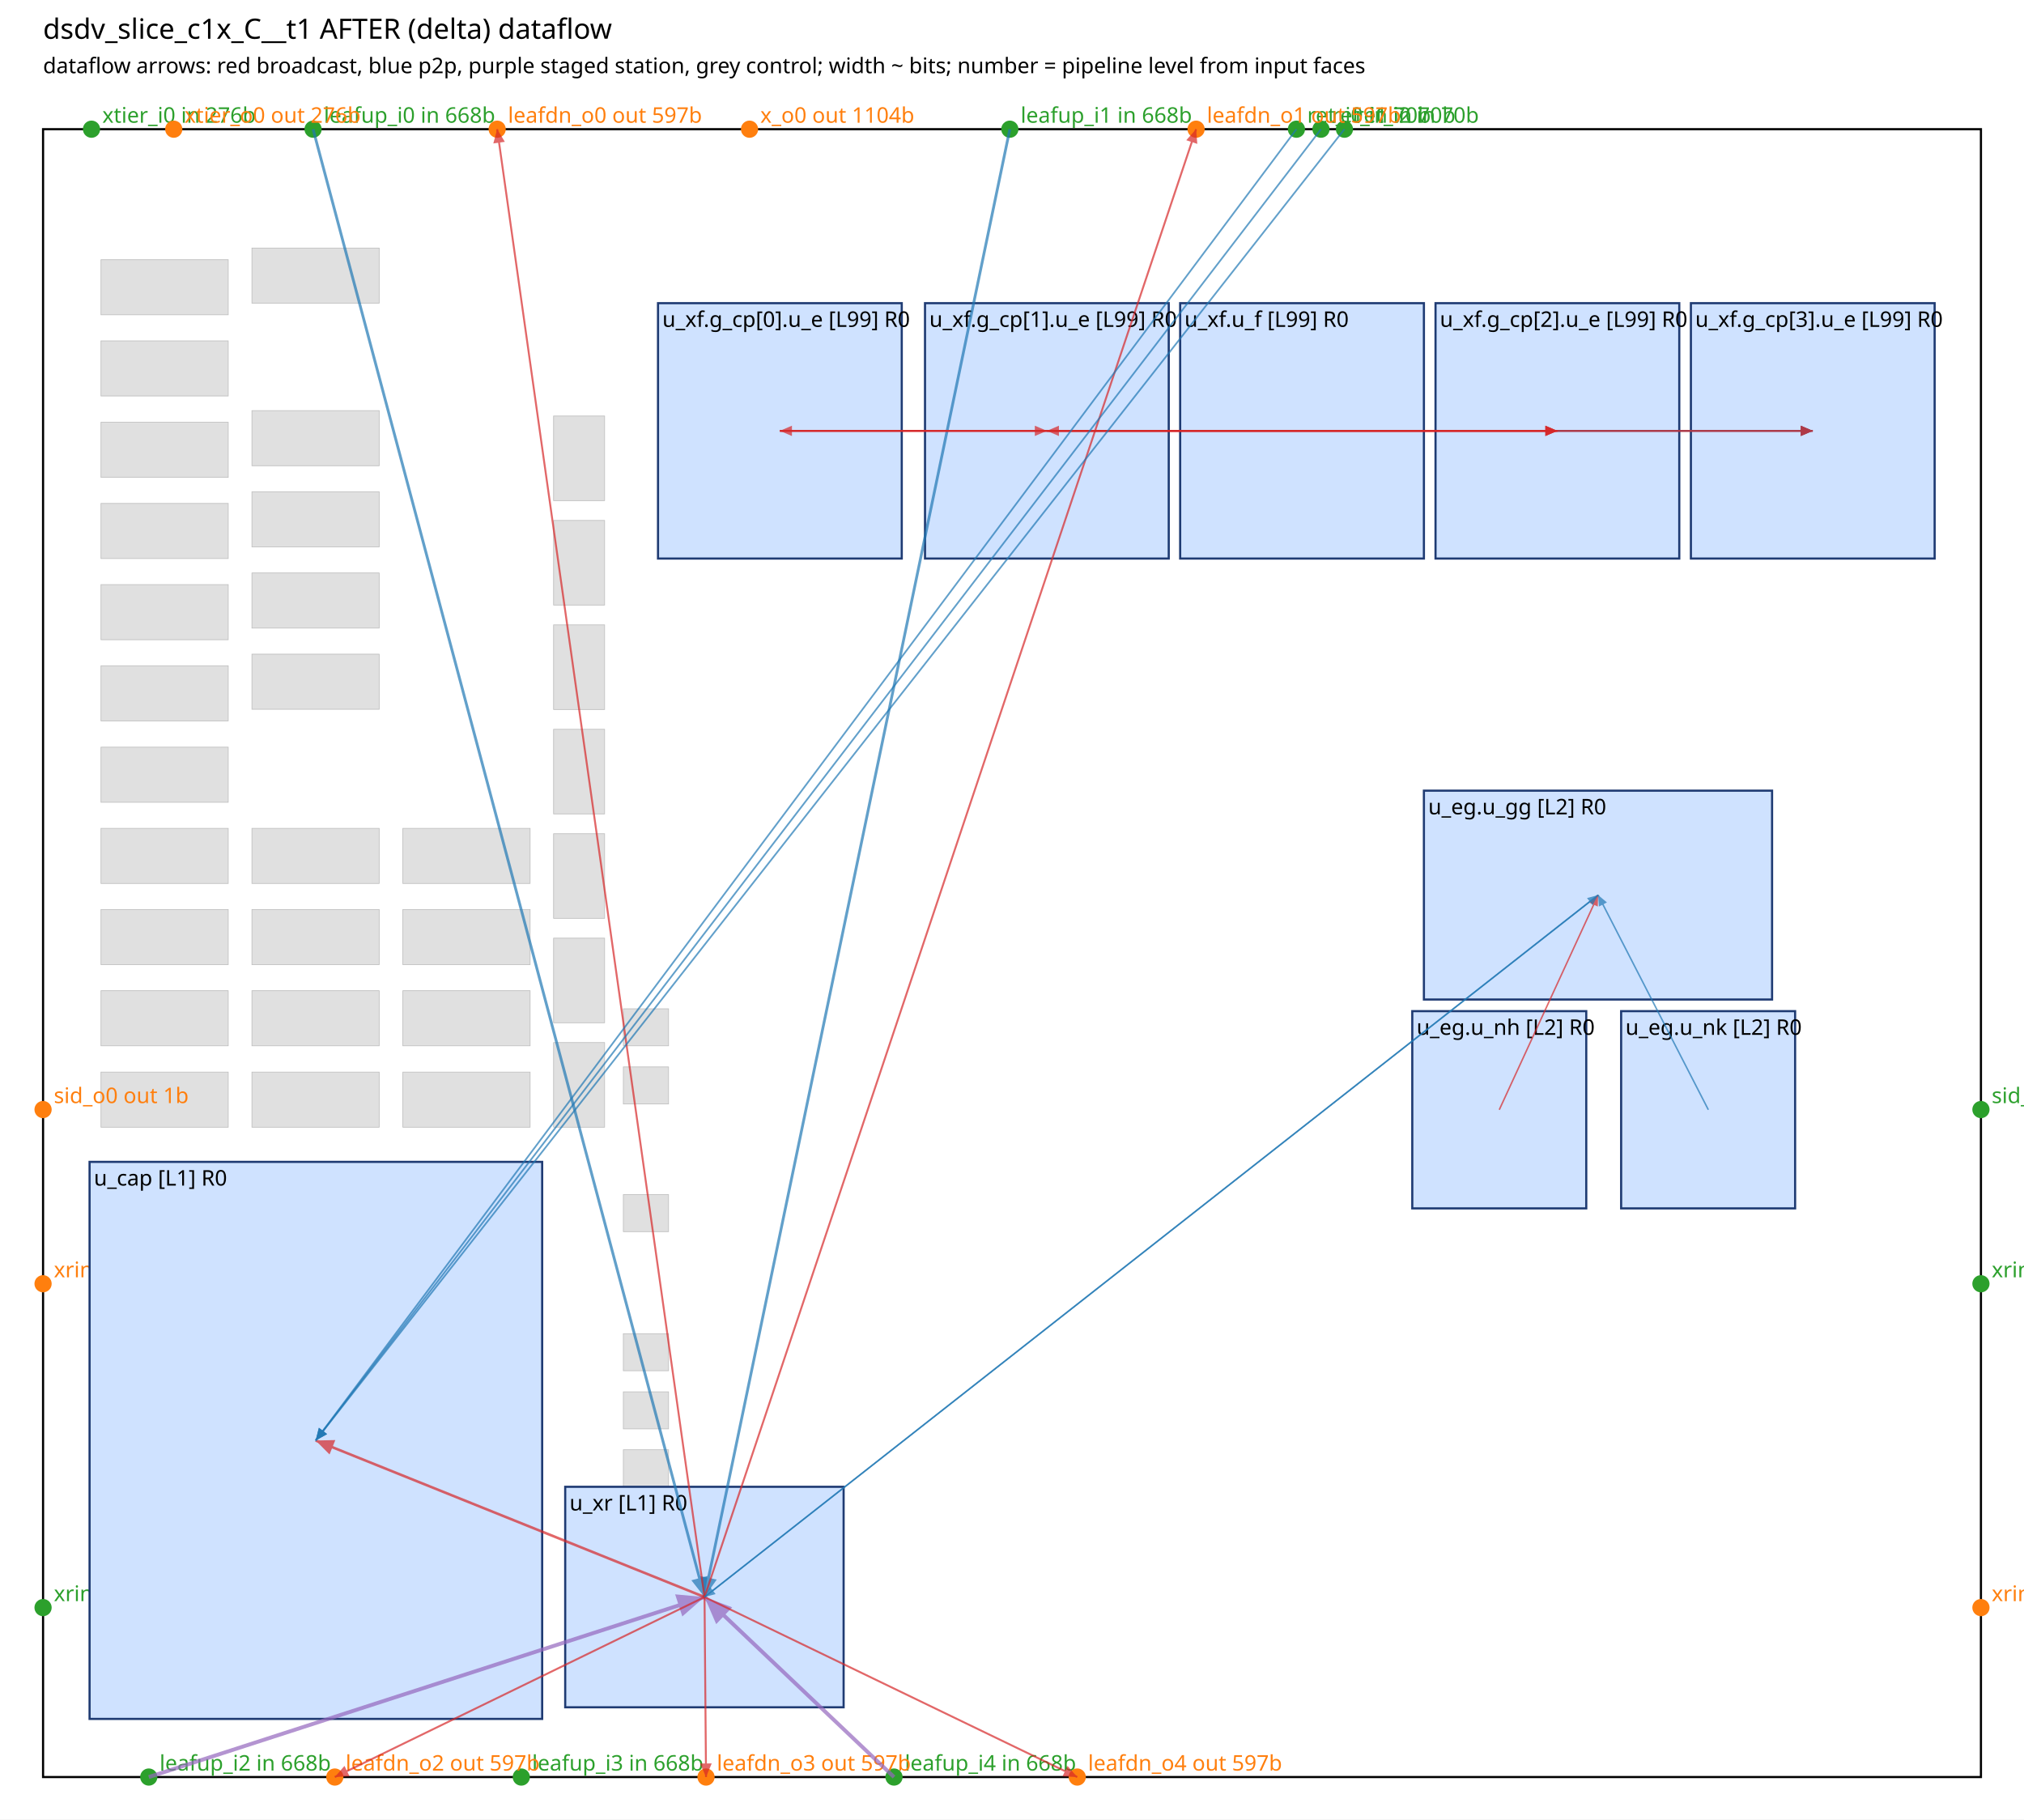
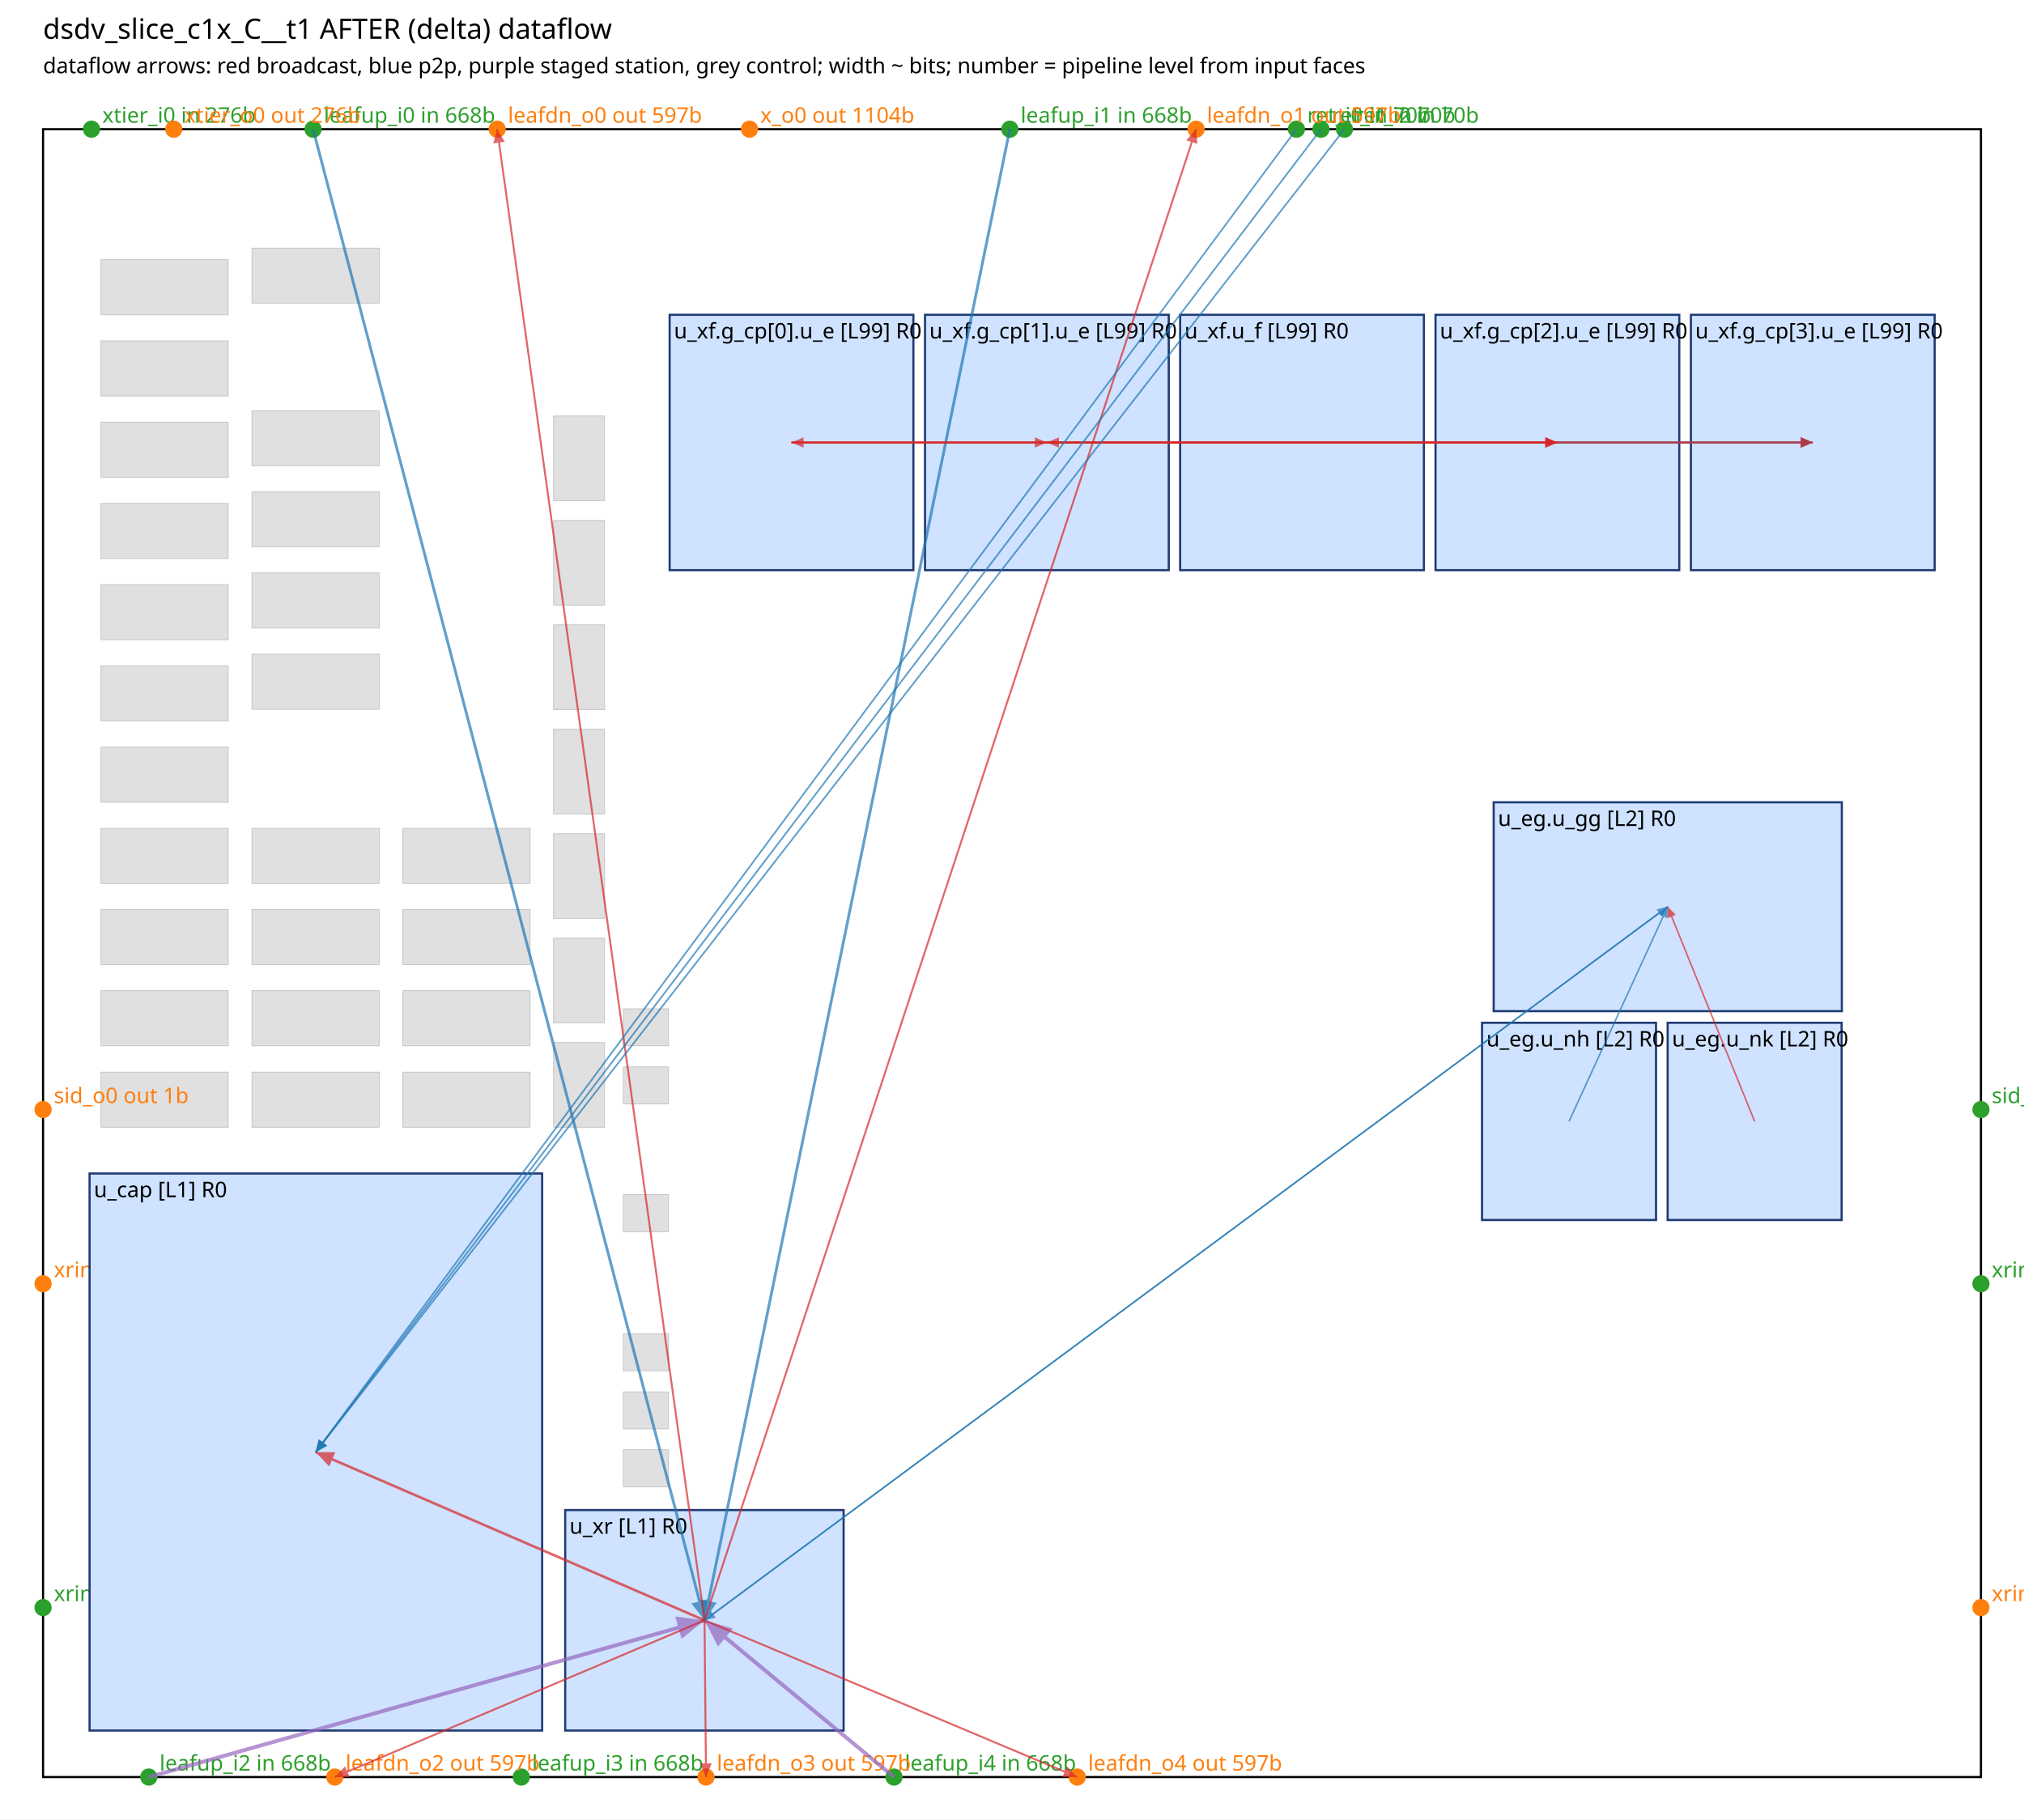
<svg xmlns="http://www.w3.org/2000/svg" width="940" height="845" font-family="sans-serif" font-size="10">
  <defs>
    <marker id="ar" markerWidth="8" markerHeight="8" refX="7" refY="3" orient="auto">
      <path d="M0,0 L7,3 L0,6 z" fill="context-stroke" />
    </marker>
  </defs>
  <rect width="100%" height="100%" fill="white" />
  <text x="20" y="18" font-size="13">dsdv_slice_c1x_C__t1 AFTER (delta) dataflow</text>
  <text x="20" y="34">dataflow arrows: red broadcast, blue p2p, purple staged station, grey control; width ~ bits; number = pipeline level from input faces</text>
  <rect x="20.0" y="60.0" width="900.0" height="765.3" fill="none" stroke="black" />
  <rect x="46.9" y="497.9" width="59.1" height="25.6" fill="#e0e0e0" stroke="#bbb" stroke-width="0.3" />
  <rect x="46.9" y="460.1" width="59.1" height="25.6" fill="#e0e0e0" stroke="#bbb" stroke-width="0.3" />
  <rect x="46.9" y="422.4" width="59.1" height="25.6" fill="#e0e0e0" stroke="#bbb" stroke-width="0.3" />
  <rect x="46.9" y="384.7" width="59.1" height="25.6" fill="#e0e0e0" stroke="#bbb" stroke-width="0.3" />
  <rect x="46.9" y="347.0" width="59.1" height="25.6" fill="#e0e0e0" stroke="#bbb" stroke-width="0.3" />
  <rect x="46.9" y="309.2" width="59.1" height="25.6" fill="#e0e0e0" stroke="#bbb" stroke-width="0.3" />
  <rect x="46.9" y="271.5" width="59.1" height="25.6" fill="#e0e0e0" stroke="#bbb" stroke-width="0.3" />
  <rect x="46.9" y="233.8" width="59.1" height="25.6" fill="#e0e0e0" stroke="#bbb" stroke-width="0.3" />
  <rect x="46.9" y="196.1" width="59.1" height="25.6" fill="#e0e0e0" stroke="#bbb" stroke-width="0.3" />
  <rect x="46.9" y="158.3" width="59.1" height="25.6" fill="#e0e0e0" stroke="#bbb" stroke-width="0.3" />
  <rect x="46.9" y="120.6" width="59.1" height="25.6" fill="#e0e0e0" stroke="#bbb" stroke-width="0.3" />
  <rect x="117.0" y="497.9" width="59.1" height="25.6" fill="#e0e0e0" stroke="#bbb" stroke-width="0.3" />
  <rect x="117.0" y="460.1" width="59.1" height="25.6" fill="#e0e0e0" stroke="#bbb" stroke-width="0.3" />
  <rect x="117.0" y="422.4" width="59.1" height="25.6" fill="#e0e0e0" stroke="#bbb" stroke-width="0.3" />
  <rect x="117.0" y="384.7" width="59.1" height="25.6" fill="#e0e0e0" stroke="#bbb" stroke-width="0.3" />
  <rect x="117.0" y="303.8" width="59.1" height="25.6" fill="#e0e0e0" stroke="#bbb" stroke-width="0.3" />
  <rect x="117.0" y="266.1" width="59.1" height="25.6" fill="#e0e0e0" stroke="#bbb" stroke-width="0.3" />
  <rect x="117.0" y="228.4" width="59.1" height="25.6" fill="#e0e0e0" stroke="#bbb" stroke-width="0.3" />
  <rect x="117.0" y="190.7" width="59.1" height="25.6" fill="#e0e0e0" stroke="#bbb" stroke-width="0.3" />
  <rect x="117.0" y="115.2" width="59.1" height="25.6" fill="#e0e0e0" stroke="#bbb" stroke-width="0.3" />
  <rect x="187.1" y="497.9" width="59.1" height="25.6" fill="#e0e0e0" stroke="#bbb" stroke-width="0.3" />
  <rect x="187.1" y="460.1" width="59.1" height="25.6" fill="#e0e0e0" stroke="#bbb" stroke-width="0.3" />
  <rect x="187.1" y="422.4" width="59.1" height="25.6" fill="#e0e0e0" stroke="#bbb" stroke-width="0.3" />
  <rect x="187.1" y="384.7" width="59.1" height="25.6" fill="#e0e0e0" stroke="#bbb" stroke-width="0.3" />
  <rect x="257.1" y="484.2" width="23.7" height="39.3" fill="#e0e0e0" stroke="#bbb" stroke-width="0.3" />
  <rect x="257.1" y="435.7" width="23.7" height="39.3" fill="#e0e0e0" stroke="#bbb" stroke-width="0.3" />
  <rect x="257.1" y="387.2" width="23.7" height="39.3" fill="#e0e0e0" stroke="#bbb" stroke-width="0.3" />
  <rect x="257.1" y="338.7" width="23.7" height="39.3" fill="#e0e0e0" stroke="#bbb" stroke-width="0.3" />
  <rect x="257.1" y="290.2" width="23.7" height="39.3" fill="#e0e0e0" stroke="#bbb" stroke-width="0.3" />
  <rect x="257.1" y="241.7" width="23.7" height="39.3" fill="#e0e0e0" stroke="#bbb" stroke-width="0.3" />
  <rect x="257.1" y="193.2" width="23.7" height="39.3" fill="#e0e0e0" stroke="#bbb" stroke-width="0.3" />
  <rect x="289.5" y="673.3" width="21.0" height="17.2" fill="#e0e0e0" stroke="#bbb" stroke-width="0.3" />
  <rect x="289.5" y="646.4" width="21.0" height="17.2" fill="#e0e0e0" stroke="#bbb" stroke-width="0.3" />
  <rect x="289.5" y="619.4" width="21.0" height="17.2" fill="#e0e0e0" stroke="#bbb" stroke-width="0.3" />
  <rect x="289.5" y="554.8" width="21.0" height="17.2" fill="#e0e0e0" stroke="#bbb" stroke-width="0.3" />
  <rect x="289.5" y="495.5" width="21.0" height="17.2" fill="#e0e0e0" stroke="#bbb" stroke-width="0.3" />
  <rect x="289.5" y="468.5" width="21.0" height="17.2" fill="#e0e0e0" stroke="#bbb" stroke-width="0.3" />
  <circle cx="920.0" cy="596.2" r="4" fill="#2ca02c" />
  <text x="925.0" y="593.2" fill="#2ca02c">xring_i0 in 1104b</text>
  <circle cx="920.0" cy="515.3" r="4" fill="#2ca02c" />
  <text x="925.0" y="512.3" fill="#2ca02c">sid_i0 in 1b</text>
  <circle cx="42.5" cy="60.0" r="4" fill="#2ca02c" />
  <text x="47.5" y="57.0" fill="#2ca02c">xtier_i0 in 276b</text>
  <circle cx="145.4" cy="60.0" r="4" fill="#2ca02c" />
  <text x="150.4" y="57.0" fill="#2ca02c">leafup_i0 in 668b</text>
  <circle cx="469.0" cy="60.0" r="4" fill="#2ca02c" />
  <text x="474.0" y="57.0" fill="#2ca02c">leafup_i1 in 668b</text>
  <circle cx="602.1" cy="60.0" r="4" fill="#2ca02c" />
  <text x="607.1" y="57.0" fill="#2ca02c">ret_i0 in 70b</text>
  <circle cx="613.5" cy="60.0" r="4" fill="#2ca02c" />
  <text x="618.5" y="57.0" fill="#2ca02c">ret_i1 in 70b</text>
  <circle cx="624.4" cy="60.0" r="4" fill="#2ca02c" />
  <text x="629.4" y="57.0" fill="#2ca02c">ret_i2 in 70b</text>
  <circle cx="69.1" cy="825.3" r="4" fill="#2ca02c" />
  <text x="74.1" y="822.3" fill="#2ca02c">leafup_i2 in 668b</text>
  <circle cx="242.1" cy="825.3" r="4" fill="#2ca02c" />
  <text x="247.1" y="822.3" fill="#2ca02c">leafup_i3 in 668b</text>
  <circle cx="415.2" cy="825.3" r="4" fill="#2ca02c" />
  <text x="420.2" y="822.3" fill="#2ca02c">leafup_i4 in 668b</text>
  <circle cx="20.0" cy="746.6" r="4" fill="#2ca02c" />
  <text x="25.0" y="743.6" fill="#2ca02c">xring_i1 in 1104b</text>
  <circle cx="920.0" cy="746.6" r="4" fill="#ff7f0e" />
  <text x="925.0" y="743.6" fill="#ff7f0e">xring_o0 out 1104b</text>
  <circle cx="80.7" cy="60.0" r="4" fill="#ff7f0e" />
  <text x="85.7" y="57.0" fill="#ff7f0e">xtier_o0 out 276b</text>
  <circle cx="230.9" cy="60.0" r="4" fill="#ff7f0e" />
  <text x="235.9" y="57.0" fill="#ff7f0e">leafdn_o0 out 597b</text>
  <circle cx="348.1" cy="60.0" r="4" fill="#ff7f0e" />
  <text x="353.1" y="57.0" fill="#ff7f0e">x_o0 out 1104b</text>
  <circle cx="555.5" cy="60.0" r="4" fill="#ff7f0e" />
  <text x="560.5" y="57.0" fill="#ff7f0e">leafdn_o1 out 597b</text>
  <circle cx="155.5" cy="825.3" r="4" fill="#ff7f0e" />
  <text x="160.5" y="822.3" fill="#ff7f0e">leafdn_o2 out 597b</text>
  <circle cx="327.9" cy="825.3" r="4" fill="#ff7f0e" />
  <text x="332.9" y="822.3" fill="#ff7f0e">leafdn_o3 out 597b</text>
  <circle cx="500.3" cy="825.3" r="4" fill="#ff7f0e" />
  <text x="505.3" y="822.3" fill="#ff7f0e">leafdn_o4 out 597b</text>
  <circle cx="20.0" cy="596.2" r="4" fill="#ff7f0e" />
  <text x="25.0" y="593.2" fill="#ff7f0e">xring_o1 out 1104b</text>
  <circle cx="20.0" cy="515.3" r="4" fill="#ff7f0e" />
  <text x="25.0" y="512.3" fill="#ff7f0e">sid_o0 out 1b</text>
-   <rect x="41.6" y="539.6" width="210.2" height="258.7" fill="#cfe2ff" stroke="#1f3b73" />
-   <text x="43.6" y="550.6">u_cap [L1] R0</text>
-   <rect x="262.5" y="690.5" width="129.3" height="102.4" fill="#cfe2ff" stroke="#1f3b73" />
-   <text x="264.5" y="701.5">u_xr [L1] R0</text>
-   <rect x="655.9" y="469.6" width="80.8" height="91.6" fill="#cfe2ff" stroke="#1f3b73" />
-   <text x="657.9" y="480.6">u_eg.u_nh [L2] R0</text>
-   <rect x="752.9" y="469.6" width="80.8" height="91.6" fill="#cfe2ff" stroke="#1f3b73" />
-   <text x="754.9" y="480.6">u_eg.u_nk [L2] R0</text>
-   <rect x="661.3" y="367.2" width="161.7" height="97.0" fill="#cfe2ff" stroke="#1f3b73" />
-   <text x="663.3" y="378.2">u_eg.u_gg [L2] R0</text>
-   <rect x="305.6" y="140.8" width="113.2" height="118.6" fill="#cfe2ff" stroke="#1f3b73" />
-   <text x="307.6" y="151.8">u_xf.g_cp[0].u_e [L99] R0</text>
-   <rect x="429.6" y="140.8" width="113.2" height="118.6" fill="#cfe2ff" stroke="#1f3b73" />
-   <text x="431.6" y="151.8">u_xf.g_cp[1].u_e [L99] R0</text>
-   <rect x="548.1" y="140.8" width="113.2" height="118.6" fill="#cfe2ff" stroke="#1f3b73" />
-   <text x="550.1" y="151.8">u_xf.u_f [L99] R0</text>
-   <rect x="666.7" y="140.8" width="113.2" height="118.6" fill="#cfe2ff" stroke="#1f3b73" />
-   <text x="668.7" y="151.8">u_xf.g_cp[2].u_e [L99] R0</text>
-   <rect x="785.3" y="140.8" width="113.2" height="118.6" fill="#cfe2ff" stroke="#1f3b73" />
-   <text x="787.3" y="151.8">u_xf.g_cp[3].u_e [L99] R0</text>
-   <line x1="69.1" y1="825.3" x2="327.2" y2="741.7" stroke="#9467bd" stroke-width="1.8" opacity="0.7" marker-end="url(#ar)" />
-   <line x1="415.2" y1="825.3" x2="327.2" y2="741.7" stroke="#9467bd" stroke-width="1.8" opacity="0.7" marker-end="url(#ar)" />
-   <line x1="145.4" y1="60.0" x2="327.2" y2="741.7" stroke="#1f77b4" stroke-width="1.3" opacity="0.7" marker-end="url(#ar)" />
-   <line x1="469.0" y1="60.0" x2="327.2" y2="741.7" stroke="#1f77b4" stroke-width="1.3" opacity="0.7" marker-end="url(#ar)" />
-   <line x1="327.2" y1="741.7" x2="146.6" y2="669.0" stroke="#d62728" stroke-width="1.2" opacity="0.7" marker-end="url(#ar)" />
-   <line x1="327.2" y1="741.7" x2="230.9" y2="60.0" stroke="#d62728" stroke-width="0.9" opacity="0.7" marker-end="url(#ar)" />
-   <line x1="327.2" y1="741.7" x2="555.5" y2="60.0" stroke="#d62728" stroke-width="0.9" opacity="0.7" marker-end="url(#ar)" />
-   <line x1="327.2" y1="741.7" x2="155.5" y2="825.3" stroke="#d62728" stroke-width="0.9" opacity="0.7" marker-end="url(#ar)" />
-   <line x1="327.2" y1="741.7" x2="327.9" y2="825.3" stroke="#d62728" stroke-width="0.9" opacity="0.7" marker-end="url(#ar)" />
-   <line x1="327.2" y1="741.7" x2="500.3" y2="825.3" stroke="#d62728" stroke-width="0.9" opacity="0.7" marker-end="url(#ar)" />
-   <line x1="362.2" y1="200.1" x2="841.9" y2="200.1" stroke="#d62728" stroke-width="0.8" opacity="0.7" marker-end="url(#ar)" />
-   <line x1="486.2" y1="200.1" x2="841.9" y2="200.1" stroke="#d62728" stroke-width="0.8" opacity="0.7" marker-end="url(#ar)" />
-   <line x1="723.3" y1="200.1" x2="841.9" y2="200.1" stroke="#1f77b4" stroke-width="0.8" opacity="0.7" marker-end="url(#ar)" />
-   <line x1="362.2" y1="200.1" x2="723.3" y2="200.1" stroke="#d62728" stroke-width="0.8" opacity="0.7" marker-end="url(#ar)" />
-   <line x1="486.2" y1="200.1" x2="723.3" y2="200.1" stroke="#d62728" stroke-width="0.8" opacity="0.7" marker-end="url(#ar)" />
-   <line x1="362.2" y1="200.1" x2="486.2" y2="200.1" stroke="#d62728" stroke-width="0.8" opacity="0.7" marker-end="url(#ar)" />
-   <line x1="604.7" y1="200.1" x2="841.9" y2="200.1" stroke="#d62728" stroke-width="0.8" opacity="0.7" marker-end="url(#ar)" />
-   <line x1="604.7" y1="200.1" x2="723.3" y2="200.1" stroke="#d62728" stroke-width="0.8" opacity="0.7" marker-end="url(#ar)" />
-   <line x1="604.7" y1="200.1" x2="486.2" y2="200.1" stroke="#d62728" stroke-width="0.8" opacity="0.7" marker-end="url(#ar)" />
-   <line x1="604.7" y1="200.1" x2="362.2" y2="200.1" stroke="#d62728" stroke-width="0.8" opacity="0.7" marker-end="url(#ar)" />
-   <line x1="602.1" y1="60.0" x2="146.6" y2="669.0" stroke="#1f77b4" stroke-width="0.8" opacity="0.7" marker-end="url(#ar)" />
-   <line x1="613.5" y1="60.0" x2="146.6" y2="669.0" stroke="#1f77b4" stroke-width="0.8" opacity="0.7" marker-end="url(#ar)" />
-   <line x1="624.4" y1="60.0" x2="146.6" y2="669.0" stroke="#1f77b4" stroke-width="0.8" opacity="0.7" marker-end="url(#ar)" />
-   <line x1="742.2" y1="415.7" x2="327.2" y2="741.7" stroke="#1f77b4" stroke-width="0.7" opacity="0.7" marker-end="url(#ar)" />
-   <line x1="696.3" y1="515.4" x2="742.2" y2="415.7" stroke="#d62728" stroke-width="0.7" opacity="0.7" marker-end="url(#ar)" />
-   <line x1="793.4" y1="515.4" x2="742.2" y2="415.7" stroke="#1f77b4" stroke-width="0.7" opacity="0.7" marker-end="url(#ar)" />
-   <line x1="327.2" y1="741.7" x2="742.2" y2="415.7" stroke="#1f77b4" stroke-width="0.7" opacity="0.7" marker-end="url(#ar)" />
+   <rect x="41.6" y="545.0" width="210.2" height="258.7" fill="#cfe2ff" stroke="#1f3b73" />
+   <text x="43.6" y="556.0">u_cap [L1] R0</text>
+   <rect x="262.5" y="701.3" width="129.3" height="102.4" fill="#cfe2ff" stroke="#1f3b73" />
+   <text x="264.5" y="712.3">u_xr [L1] R0</text>
+   <rect x="688.3" y="475.0" width="80.8" height="91.6" fill="#cfe2ff" stroke="#1f3b73" />
+   <text x="690.3" y="486.0">u_eg.u_nh [L2] R0</text>
+   <rect x="774.5" y="475.0" width="80.8" height="91.6" fill="#cfe2ff" stroke="#1f3b73" />
+   <text x="776.5" y="486.0">u_eg.u_nk [L2] R0</text>
+   <rect x="693.7" y="372.6" width="161.7" height="97.0" fill="#cfe2ff" stroke="#1f3b73" />
+   <text x="695.7" y="383.6">u_eg.u_gg [L2] R0</text>
+   <rect x="311.0" y="146.2" width="113.2" height="118.6" fill="#cfe2ff" stroke="#1f3b73" />
+   <text x="313.0" y="157.2">u_xf.g_cp[0].u_e [L99] R0</text>
+   <rect x="429.6" y="146.2" width="113.2" height="118.6" fill="#cfe2ff" stroke="#1f3b73" />
+   <text x="431.6" y="157.2">u_xf.g_cp[1].u_e [L99] R0</text>
+   <rect x="548.1" y="146.2" width="113.2" height="118.6" fill="#cfe2ff" stroke="#1f3b73" />
+   <text x="550.1" y="157.2">u_xf.u_f [L99] R0</text>
+   <rect x="666.7" y="146.2" width="113.2" height="118.6" fill="#cfe2ff" stroke="#1f3b73" />
+   <text x="668.7" y="157.2">u_xf.g_cp[2].u_e [L99] R0</text>
+   <rect x="785.3" y="146.2" width="113.2" height="118.6" fill="#cfe2ff" stroke="#1f3b73" />
+   <text x="787.3" y="157.2">u_xf.g_cp[3].u_e [L99] R0</text>
+   <line x1="69.1" y1="825.3" x2="327.2" y2="752.5" stroke="#9467bd" stroke-width="1.8" opacity="0.7" marker-end="url(#ar)" />
+   <line x1="415.2" y1="825.3" x2="327.2" y2="752.5" stroke="#9467bd" stroke-width="1.8" opacity="0.7" marker-end="url(#ar)" />
+   <line x1="145.4" y1="60.0" x2="327.2" y2="752.5" stroke="#1f77b4" stroke-width="1.3" opacity="0.7" marker-end="url(#ar)" />
+   <line x1="469.0" y1="60.0" x2="327.2" y2="752.5" stroke="#1f77b4" stroke-width="1.3" opacity="0.7" marker-end="url(#ar)" />
+   <line x1="327.2" y1="752.5" x2="146.6" y2="674.4" stroke="#d62728" stroke-width="1.2" opacity="0.7" marker-end="url(#ar)" />
+   <line x1="327.2" y1="752.5" x2="230.9" y2="60.0" stroke="#d62728" stroke-width="0.9" opacity="0.7" marker-end="url(#ar)" />
+   <line x1="327.2" y1="752.5" x2="555.5" y2="60.0" stroke="#d62728" stroke-width="0.9" opacity="0.7" marker-end="url(#ar)" />
+   <line x1="327.2" y1="752.5" x2="155.5" y2="825.3" stroke="#d62728" stroke-width="0.9" opacity="0.7" marker-end="url(#ar)" />
+   <line x1="327.2" y1="752.5" x2="327.9" y2="825.3" stroke="#d62728" stroke-width="0.9" opacity="0.7" marker-end="url(#ar)" />
+   <line x1="327.2" y1="752.5" x2="500.3" y2="825.3" stroke="#d62728" stroke-width="0.9" opacity="0.7" marker-end="url(#ar)" />
+   <line x1="367.6" y1="205.5" x2="841.9" y2="205.5" stroke="#d62728" stroke-width="0.8" opacity="0.7" marker-end="url(#ar)" />
+   <line x1="486.2" y1="205.5" x2="841.9" y2="205.5" stroke="#d62728" stroke-width="0.8" opacity="0.7" marker-end="url(#ar)" />
+   <line x1="723.3" y1="205.5" x2="841.9" y2="205.5" stroke="#1f77b4" stroke-width="0.8" opacity="0.7" marker-end="url(#ar)" />
+   <line x1="367.6" y1="205.5" x2="723.3" y2="205.5" stroke="#d62728" stroke-width="0.8" opacity="0.7" marker-end="url(#ar)" />
+   <line x1="486.2" y1="205.5" x2="723.3" y2="205.5" stroke="#d62728" stroke-width="0.8" opacity="0.7" marker-end="url(#ar)" />
+   <line x1="367.6" y1="205.5" x2="486.2" y2="205.5" stroke="#d62728" stroke-width="0.8" opacity="0.7" marker-end="url(#ar)" />
+   <line x1="604.7" y1="205.5" x2="841.9" y2="205.5" stroke="#d62728" stroke-width="0.8" opacity="0.7" marker-end="url(#ar)" />
+   <line x1="604.7" y1="205.5" x2="723.3" y2="205.5" stroke="#d62728" stroke-width="0.8" opacity="0.7" marker-end="url(#ar)" />
+   <line x1="604.7" y1="205.5" x2="486.2" y2="205.5" stroke="#d62728" stroke-width="0.8" opacity="0.7" marker-end="url(#ar)" />
+   <line x1="604.7" y1="205.5" x2="367.6" y2="205.5" stroke="#d62728" stroke-width="0.8" opacity="0.7" marker-end="url(#ar)" />
+   <line x1="602.1" y1="60.0" x2="146.6" y2="674.4" stroke="#1f77b4" stroke-width="0.8" opacity="0.7" marker-end="url(#ar)" />
+   <line x1="613.5" y1="60.0" x2="146.6" y2="674.4" stroke="#1f77b4" stroke-width="0.8" opacity="0.7" marker-end="url(#ar)" />
+   <line x1="624.4" y1="60.0" x2="146.6" y2="674.4" stroke="#1f77b4" stroke-width="0.8" opacity="0.7" marker-end="url(#ar)" />
+   <line x1="774.5" y1="421.1" x2="327.2" y2="752.5" stroke="#1f77b4" stroke-width="0.7" opacity="0.7" marker-end="url(#ar)" />
+   <line x1="728.7" y1="520.8" x2="774.5" y2="421.1" stroke="#1f77b4" stroke-width="0.7" opacity="0.7" marker-end="url(#ar)" />
+   <line x1="814.9" y1="520.8" x2="774.5" y2="421.1" stroke="#d62728" stroke-width="0.7" opacity="0.7" marker-end="url(#ar)" />
+   <line x1="327.2" y1="752.5" x2="774.5" y2="421.1" stroke="#1f77b4" stroke-width="0.7" opacity="0.7" marker-end="url(#ar)" />
</svg>
